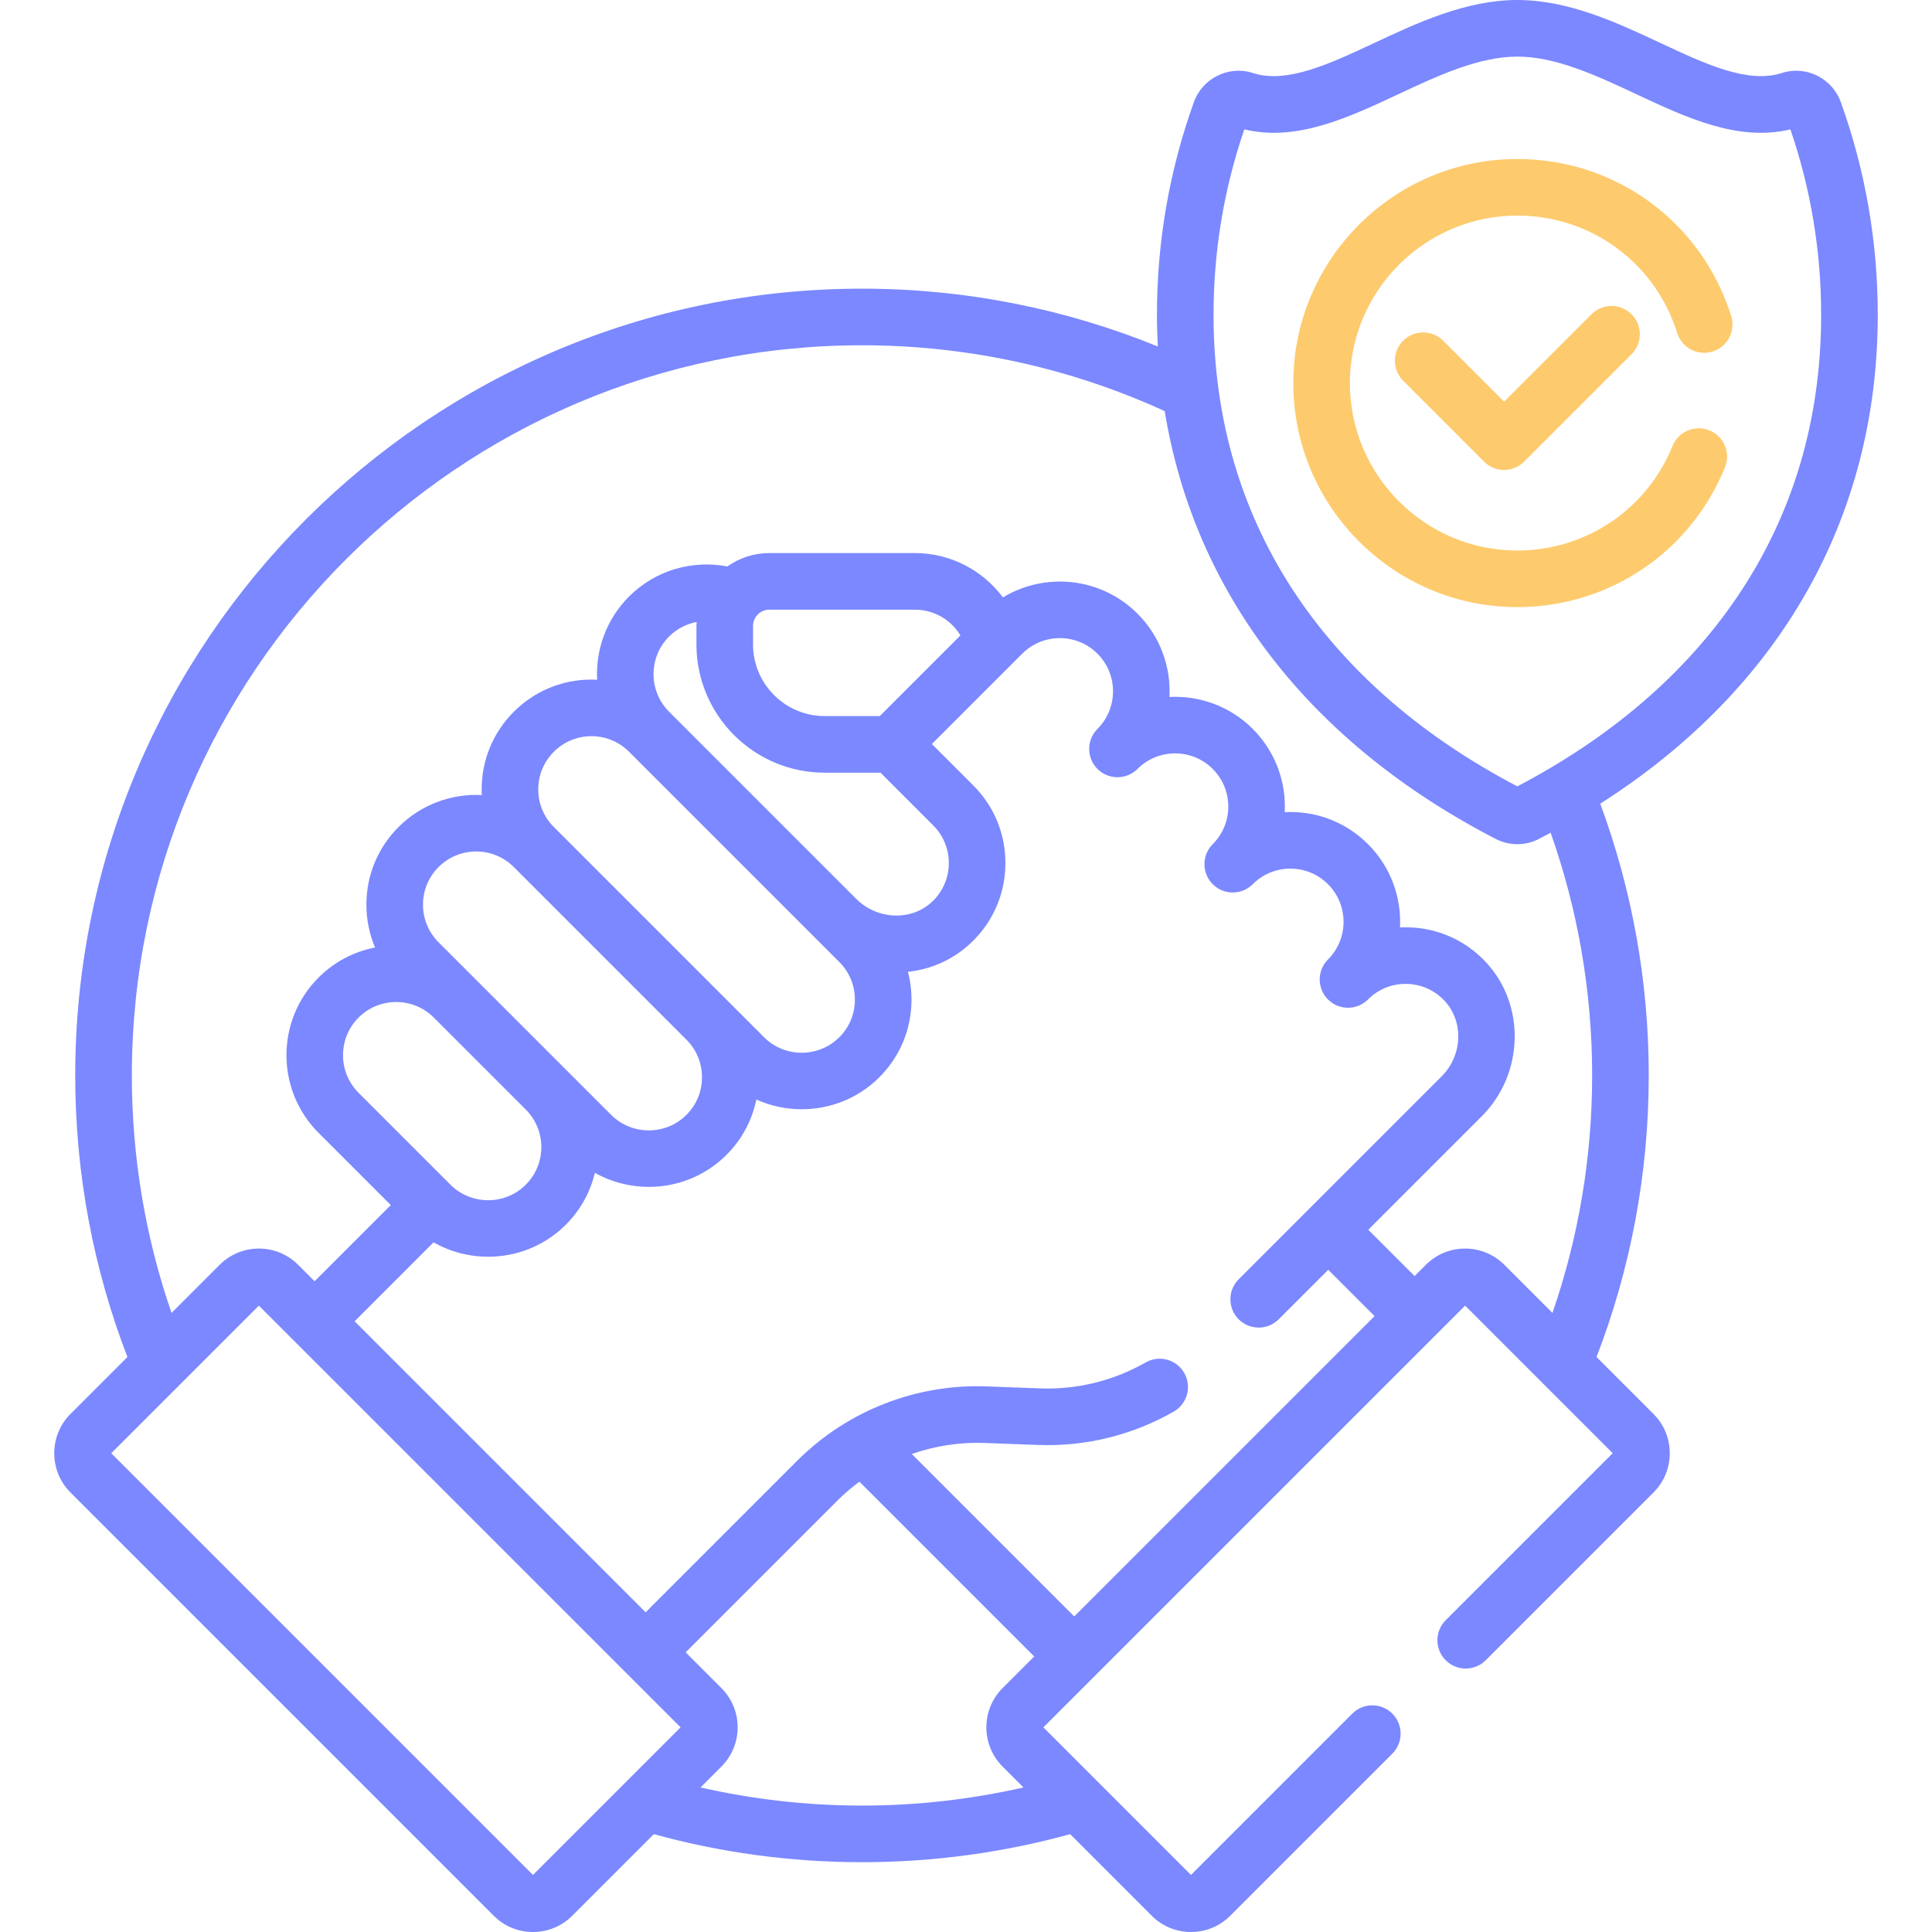
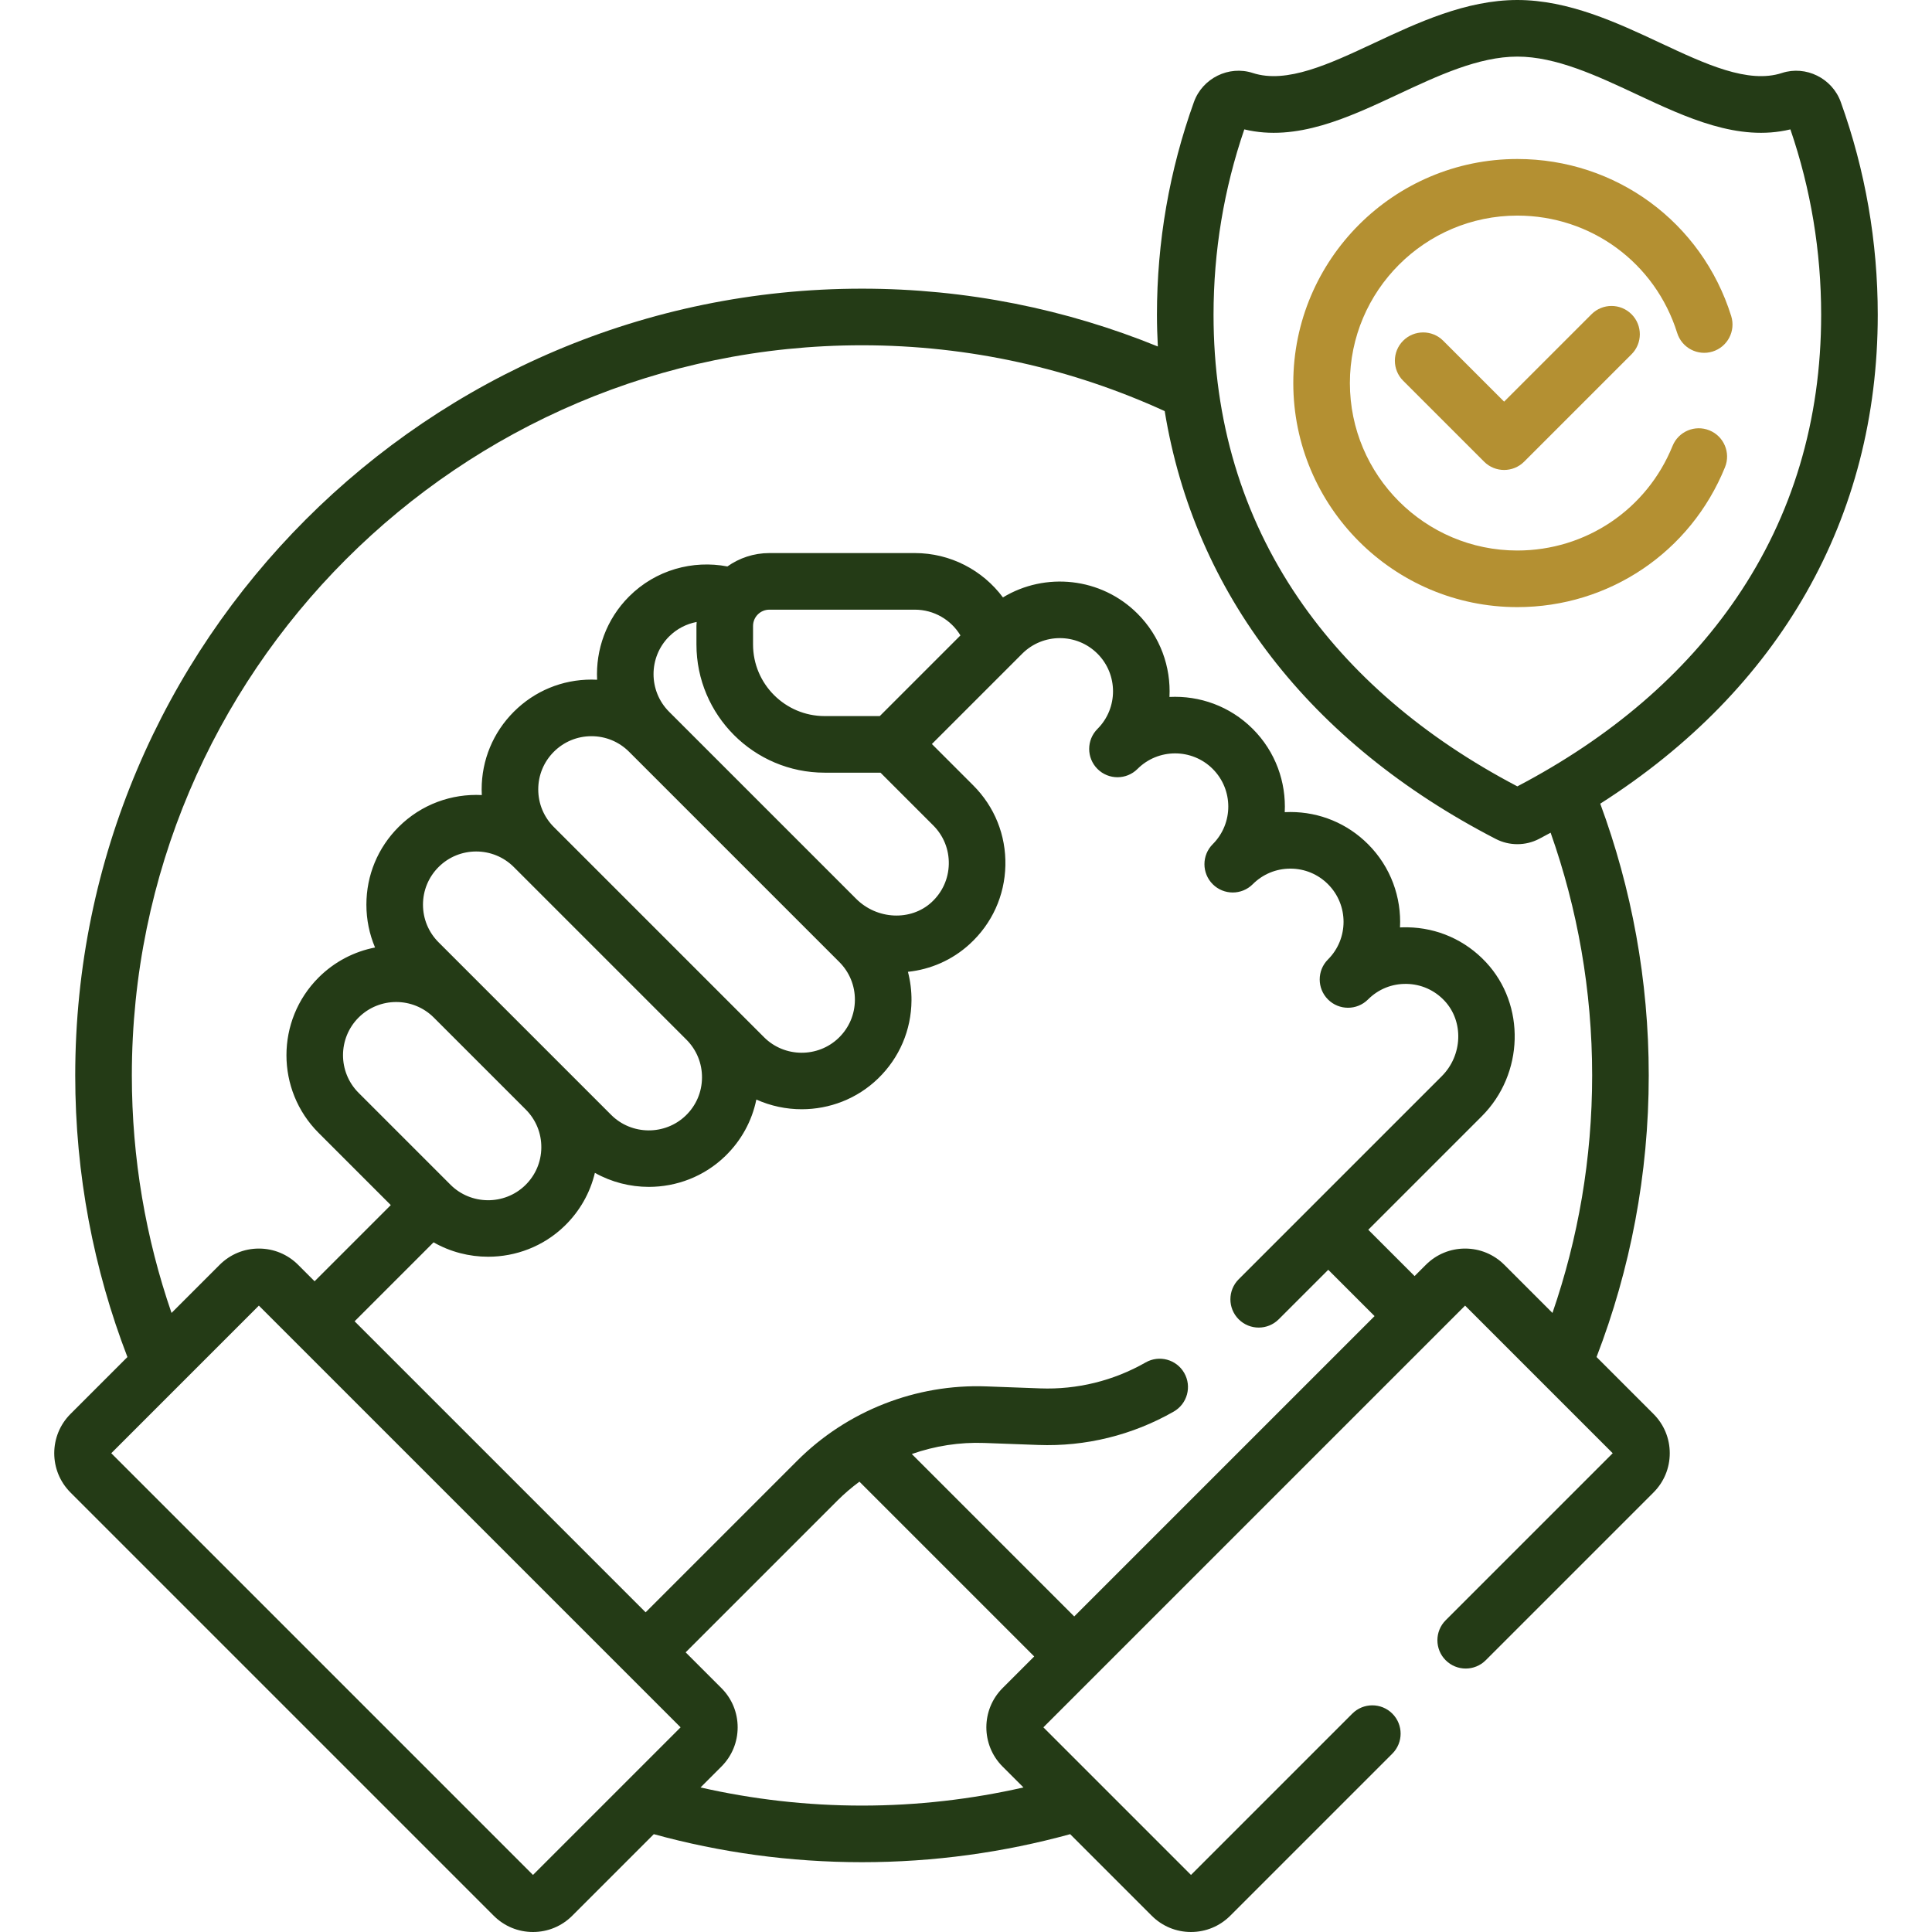
<svg xmlns="http://www.w3.org/2000/svg" width="512" height="512" viewBox="0 0 512 512" fill="none">
-   <path d="M497.625 83.425C497.625 64.094 494.328 45.123 487.824 27.036C485.556 20.732 478.568 17.275 472.247 19.339C463.266 22.27 451.968 16.981 440.01 11.381C428.62 6.046 415.708 0 402.114 0C388.52 0 375.607 6.046 364.216 11.38C352.259 16.979 340.965 22.268 331.979 19.338C325.656 17.278 318.668 20.732 316.403 27.037C309.9 45.121 306.602 64.093 306.602 83.425C306.602 86.25 306.697 89.045 306.839 91.822C282.621 81.957 256.156 76.5 228.436 76.5C113.469 76.5 19.936 170.033 19.936 285C19.936 311.288 24.848 336.443 33.768 359.627L18.675 374.72C12.941 380.455 12.941 389.787 18.675 395.523L130.844 507.691C133.622 510.47 137.317 512 141.246 512C145.175 512 148.869 510.47 151.648 507.691L173.265 486.074C190.845 490.906 209.342 493.5 228.435 493.5C247.528 493.5 266.025 490.906 283.605 486.074L305.222 507.69C308 510.469 311.695 511.999 315.624 511.999C319.553 511.999 323.247 510.469 326.026 507.69L368.982 464.734C371.911 461.805 371.911 457.056 368.982 454.128C366.052 451.199 361.304 451.199 358.375 454.128L315.624 496.879L276.505 457.76L388.265 346.001L427.383 385.12L383.123 429.379C380.194 432.308 380.194 437.057 383.123 439.985C386.053 442.914 390.801 442.914 393.73 439.985L438.194 395.521C440.972 392.742 442.503 389.048 442.503 385.119C442.503 381.189 440.973 377.495 438.194 374.717L423.102 359.625C432.022 336.441 436.934 311.286 436.934 284.998C436.934 259.694 432.379 235.441 424.084 212.984C471.669 182.66 497.625 137.253 497.625 83.425V83.425ZM141.247 496.88L29.487 385.121L68.605 346.003L180.365 457.762L141.247 496.88ZM218.54 204.767H233.343L247.315 218.739C250.061 221.486 251.527 225.138 251.441 229.023C251.356 232.904 249.724 236.493 246.847 239.127C241.369 244.14 232.419 243.725 226.896 238.2L177.318 188.622C171.821 183.124 171.821 174.18 177.317 168.682C179.386 166.614 181.943 165.336 184.619 164.828C184.6 165.181 184.565 165.53 184.565 165.887V170.792C184.565 189.526 199.806 204.767 218.54 204.767ZM199.565 170.792V165.887C199.565 163.506 201.503 161.569 203.883 161.569H242.45C247.485 161.569 252.026 164.242 254.526 168.394L233.151 189.769H218.54C208.077 189.767 199.565 181.255 199.565 170.792V170.792ZM222.427 254.944C225.119 257.636 226.585 261.216 226.556 265.024C226.526 268.832 225.003 272.389 222.269 275.039C216.773 280.365 207.898 280.296 202.488 274.884L146.772 219.168H146.771C144.108 216.505 142.641 212.964 142.641 209.198C142.641 205.432 144.108 201.891 146.772 199.228C149.434 196.565 152.975 195.099 156.742 195.099C160.508 195.099 164.049 196.565 166.711 199.228L222.427 254.944ZM181.908 275.518C184.601 278.211 186.067 281.791 186.037 285.599C186.008 289.407 184.485 292.963 181.75 295.614C176.254 300.941 167.38 300.87 161.969 295.459L125.574 259.064L116.225 249.715C113.562 247.052 112.096 243.511 112.096 239.745C112.096 235.979 113.562 232.438 116.225 229.775C118.974 227.026 122.585 225.652 126.196 225.652C129.805 225.652 133.415 227.025 136.163 229.772L136.166 229.775L181.908 275.518ZM114.957 269.66L139.332 294.035C142.021 296.727 143.486 300.305 143.456 304.109C143.426 307.917 141.903 311.474 139.169 314.124C133.672 319.45 124.799 319.381 119.388 313.969L95.027 289.608C89.53 284.11 89.53 275.166 95.026 269.668C97.775 266.919 101.386 265.545 104.997 265.545C108.603 265.547 112.209 266.918 114.957 269.66V269.66ZM129.362 333.048C136.677 333.048 143.997 330.335 149.609 324.896C153.636 320.993 156.381 316.135 157.651 310.818C162.063 313.29 167.001 314.536 171.943 314.536C179.258 314.536 186.577 311.823 192.189 306.384C196.447 302.258 199.279 297.066 200.44 291.391C204.244 293.101 208.351 293.962 212.461 293.962C219.776 293.962 227.096 291.249 232.708 285.81C238.352 280.34 241.494 273 241.555 265.141C241.575 262.539 241.25 259.99 240.613 257.541C246.541 256.919 252.287 254.483 256.975 250.191C262.9 244.767 266.26 237.367 266.437 229.355C266.613 221.339 263.588 213.802 257.92 208.134L246.959 197.173L270.9 173.232C276.4 167.736 285.344 167.735 290.84 173.232C296.331 178.723 296.337 187.654 290.86 193.153C290.854 193.159 290.848 193.165 290.841 193.172C287.912 196.101 287.912 200.85 290.842 203.778C293.77 206.707 298.519 206.706 301.448 203.778C306.944 198.281 315.89 198.281 321.386 203.778C326.877 209.269 326.883 218.2 321.405 223.699C321.399 223.705 321.393 223.711 321.387 223.718H321.386C318.457 226.647 318.457 231.396 321.386 234.324C324.315 237.253 329.064 237.253 331.992 234.324C334.656 231.66 338.196 230.194 341.963 230.194C345.729 230.194 349.27 231.66 351.932 234.323C357.43 239.821 357.43 248.766 351.932 254.263C349.003 257.192 349.003 261.941 351.932 264.869C354.861 267.798 359.61 267.798 362.538 264.869C365.266 262.142 368.864 260.672 372.747 260.742C376.6 260.806 380.177 262.397 382.818 265.221C387.948 270.704 387.616 279.671 382.078 285.209L328.266 339.021C325.337 341.95 325.337 346.699 328.266 349.627C331.196 352.556 335.944 352.556 338.873 349.627L352 336.505L364.275 348.78L284.682 428.373L241.638 385.329C247.76 383.185 254.278 382.156 260.857 382.401L275.13 382.928C287.703 383.401 300.11 380.336 311.046 374.087C314.643 372.032 315.893 367.45 313.837 363.854C311.782 360.257 307.199 359.008 303.605 361.062C295.101 365.921 285.436 368.301 275.685 367.937L261.412 367.41C242.755 366.71 224.479 373.896 211.277 387.098L171.097 427.278L93.974 350.156L114.898 329.232C119.353 331.771 124.355 333.048 129.362 333.048V333.048ZM228.436 478.5C213.732 478.5 199.418 476.819 185.646 473.694L191.177 468.163C193.955 465.385 195.486 461.69 195.486 457.761C195.486 453.831 193.956 450.137 191.177 447.359L181.704 437.886L221.885 397.705C223.721 395.868 225.689 394.189 227.758 392.66L274.076 438.978L265.695 447.359C259.962 453.094 259.962 462.426 265.696 468.162L271.227 473.693C257.454 476.819 243.14 478.5 228.436 478.5V478.5ZM421.936 285C421.936 307.026 418.23 328.201 411.419 347.943L398.668 335.192C395.89 332.413 392.195 330.883 388.266 330.883C384.337 330.883 380.642 332.413 377.864 335.192L374.882 338.174L362.607 325.899L392.689 295.817C403.882 284.623 404.371 266.301 393.777 254.976C388.334 249.156 380.955 245.878 373.001 245.745C372.337 245.733 371.674 245.745 371.015 245.778C371.416 237.84 368.592 229.767 362.543 223.717C357.047 218.221 349.739 215.194 341.967 215.194C341.465 215.194 340.965 215.207 340.468 215.232C340.869 207.294 338.046 199.22 331.996 193.171C325.942 187.117 317.87 184.298 309.921 184.7C310.327 176.757 307.503 168.678 301.449 162.625C291.791 152.967 276.98 151.536 265.787 158.322C260.417 151.106 251.861 146.569 242.452 146.569H203.885C199.746 146.569 195.916 147.889 192.768 150.114C183.615 148.368 173.785 151.004 166.712 158.075C160.662 164.125 157.841 172.198 158.243 180.137C157.745 180.112 157.245 180.098 156.743 180.098C148.97 180.098 141.662 183.125 136.167 188.621C130.67 194.117 127.643 201.425 127.643 209.198C127.643 209.7 127.657 210.2 127.682 210.698C119.744 210.296 111.671 213.118 105.621 219.168C100.124 224.664 97.098 231.972 97.098 239.745C97.098 243.71 97.89 247.552 99.391 251.096C93.903 252.166 88.665 254.821 84.422 259.063C73.077 270.409 73.077 288.87 84.422 300.216L103.564 319.358L83.37 339.552L79.01 335.192C76.232 332.413 72.537 330.883 68.608 330.883C64.679 330.883 60.985 332.413 58.207 335.192L45.456 347.943C38.646 328.201 34.94 307.026 34.94 285C34.94 178.304 121.744 91.5 228.44 91.5C257.043 91.5 284.205 97.759 308.659 108.948C316.525 157.126 346.974 196.807 396.391 222.327C398.184 223.253 400.151 223.717 402.118 223.717C404.084 223.717 406.051 223.254 407.842 222.328C408.887 221.788 409.905 221.229 410.932 220.677C418.047 240.811 421.936 262.458 421.936 285V285ZM402.114 208.396C377.294 195.377 357.766 178.592 344.058 158.49C329.157 136.636 321.601 111.381 321.601 83.425C321.601 66.602 324.342 50.084 329.754 34.287C343.558 37.617 357.282 31.191 370.576 24.965C381.039 20.066 391.857 15 402.114 15C412.37 15 423.188 20.066 433.65 24.965C446.945 31.192 460.67 37.618 474.473 34.287C479.884 50.083 482.625 66.603 482.625 83.425C482.625 111.381 475.069 136.636 460.168 158.49C446.461 178.591 426.933 195.377 402.114 208.396Z" fill="#7B88FF" />
-   <path d="M453.87 93.158C457.823 91.921 460.024 87.713 458.787 83.76C450.995 58.864 428.22 42.137 402.114 42.137C369.373 42.137 342.735 68.774 342.735 101.515C342.735 134.256 369.373 160.893 402.114 160.893C426.407 160.893 448.008 146.341 457.144 123.819C458.701 119.981 456.852 115.607 453.013 114.05C449.173 112.491 444.8 114.342 443.243 118.18C436.414 135.014 420.269 145.892 402.113 145.892C377.642 145.892 357.734 125.984 357.734 101.514C357.734 77.044 377.642 57.136 402.113 57.136C421.626 57.136 438.648 69.636 444.471 88.24C445.709 92.194 449.921 94.395 453.87 93.158V93.158Z" fill="#FDCB6E" />
-   <path d="M421.766 83.278L398.606 106.439L382.46 90.293C379.53 87.364 374.782 87.364 371.853 90.293C368.924 93.222 368.924 97.971 371.853 100.899L393.302 122.348C394.767 123.812 396.687 124.545 398.606 124.545C400.525 124.545 402.445 123.813 403.91 122.348L432.374 93.884C435.303 90.955 435.303 86.206 432.374 83.278C429.444 80.349 424.696 80.349 421.766 83.278V83.278Z" fill="#FDCB6E" />
+   <path d="M497.625 83.425C497.625 64.094 494.328 45.123 487.824 27.036C485.556 20.732 478.568 17.275 472.247 19.339C463.266 22.27 451.968 16.981 440.01 11.381C428.62 6.046 415.708 0 402.114 0C388.52 0 375.607 6.046 364.216 11.38C352.259 16.979 340.965 22.268 331.979 19.338C325.656 17.278 318.668 20.732 316.403 27.037C309.9 45.121 306.602 64.093 306.602 83.425C306.602 86.25 306.697 89.045 306.839 91.822C282.621 81.957 256.156 76.5 228.436 76.5C113.469 76.5 19.936 170.033 19.936 285C19.936 311.288 24.848 336.443 33.768 359.627L18.675 374.72C12.941 380.455 12.941 389.787 18.675 395.523L130.844 507.691C133.622 510.47 137.317 512 141.246 512C145.175 512 148.869 510.47 151.648 507.691L173.265 486.074C190.845 490.906 209.342 493.5 228.435 493.5C247.528 493.5 266.025 490.906 283.605 486.074L305.222 507.69C308 510.469 311.695 511.999 315.624 511.999C319.553 511.999 323.247 510.469 326.026 507.69L368.982 464.734C371.911 461.805 371.911 457.056 368.982 454.128C366.052 451.199 361.304 451.199 358.375 454.128L315.624 496.879L276.505 457.76L388.265 346.001L427.383 385.12L383.123 429.379C380.194 432.308 380.194 437.057 383.123 439.985C386.053 442.914 390.801 442.914 393.73 439.985L438.194 395.521C440.972 392.742 442.503 389.048 442.503 385.119C442.503 381.189 440.973 377.495 438.194 374.717L423.102 359.625C432.022 336.441 436.934 311.286 436.934 284.998C436.934 259.694 432.379 235.441 424.084 212.984C471.669 182.66 497.625 137.253 497.625 83.425ZM141.247 496.88L29.487 385.121L68.605 346.003L180.365 457.762L141.247 496.88ZM218.54 204.767H233.343L247.315 218.739C250.061 221.486 251.527 225.138 251.441 229.023C251.356 232.904 249.724 236.493 246.847 239.127C241.369 244.14 232.419 243.725 226.896 238.2L177.318 188.622C171.821 183.124 171.821 174.18 177.317 168.682C179.386 166.614 181.943 165.336 184.619 164.828C184.6 165.181 184.565 165.53 184.565 165.887V170.792C184.565 189.526 199.806 204.767 218.54 204.767ZM199.565 170.792V165.887C199.565 163.506 201.503 161.569 203.883 161.569H242.45C247.485 161.569 252.026 164.242 254.526 168.394L233.151 189.769H218.54C208.077 189.767 199.565 181.255 199.565 170.792ZM222.427 254.944C225.119 257.636 226.585 261.216 226.556 265.024C226.526 268.832 225.003 272.389 222.269 275.039C216.773 280.365 207.898 280.296 202.488 274.884L146.772 219.168H146.771C144.108 216.505 142.641 212.964 142.641 209.198C142.641 205.432 144.108 201.891 146.772 199.228C149.434 196.565 152.975 195.099 156.742 195.099C160.508 195.099 164.049 196.565 166.711 199.228L222.427 254.944ZM181.908 275.518C184.601 278.211 186.067 281.791 186.037 285.599C186.008 289.407 184.485 292.963 181.75 295.614C176.254 300.941 167.38 300.87 161.969 295.459L125.574 259.064L116.225 249.715C113.562 247.052 112.096 243.511 112.096 239.745C112.096 235.979 113.562 232.438 116.225 229.775C118.974 227.026 122.585 225.652 126.196 225.652C129.805 225.652 133.415 227.025 136.163 229.772L136.166 229.775L181.908 275.518ZM114.957 269.66L139.332 294.035C142.021 296.727 143.486 300.305 143.456 304.109C143.426 307.917 141.903 311.474 139.169 314.124C133.672 319.45 124.799 319.381 119.388 313.969L95.027 289.608C89.53 284.11 89.53 275.166 95.026 269.668C97.775 266.919 101.386 265.545 104.997 265.545C108.603 265.547 112.209 266.918 114.957 269.66ZM129.362 333.048C136.677 333.048 143.997 330.335 149.609 324.896C153.636 320.993 156.381 316.135 157.651 310.818C162.063 313.29 167.001 314.536 171.943 314.536C179.258 314.536 186.577 311.823 192.189 306.384C196.447 302.258 199.279 297.066 200.44 291.391C204.244 293.101 208.351 293.962 212.461 293.962C219.776 293.962 227.096 291.249 232.708 285.81C238.352 280.34 241.494 273 241.555 265.141C241.575 262.539 241.25 259.99 240.613 257.541C246.541 256.919 252.287 254.483 256.975 250.191C262.9 244.767 266.26 237.367 266.437 229.355C266.613 221.339 263.588 213.802 257.92 208.134L246.959 197.173L270.9 173.232C276.4 167.736 285.344 167.735 290.84 173.232C296.331 178.723 296.337 187.654 290.86 193.153C290.854 193.159 290.848 193.165 290.841 193.172C287.912 196.101 287.912 200.85 290.842 203.778C293.77 206.707 298.519 206.706 301.448 203.778C306.944 198.281 315.89 198.281 321.386 203.778C326.877 209.269 326.883 218.2 321.405 223.699C321.399 223.705 321.393 223.711 321.387 223.718H321.386C318.457 226.647 318.457 231.396 321.386 234.324C324.315 237.253 329.064 237.253 331.992 234.324C334.656 231.66 338.196 230.194 341.963 230.194C345.729 230.194 349.27 231.66 351.932 234.323C357.43 239.821 357.43 248.766 351.932 254.263C349.003 257.192 349.003 261.941 351.932 264.869C354.861 267.798 359.61 267.798 362.538 264.869C365.266 262.142 368.864 260.672 372.747 260.742C376.6 260.806 380.177 262.397 382.818 265.221C387.948 270.704 387.616 279.671 382.078 285.209L328.266 339.021C325.337 341.95 325.337 346.699 328.266 349.627C331.196 352.556 335.944 352.556 338.873 349.627L352 336.505L364.275 348.78L284.682 428.373L241.638 385.329C247.76 383.185 254.278 382.156 260.857 382.401L275.13 382.928C287.703 383.401 300.11 380.336 311.046 374.087C314.643 372.032 315.893 367.45 313.837 363.854C311.782 360.257 307.199 359.008 303.605 361.062C295.101 365.921 285.436 368.301 275.685 367.937L261.412 367.41C242.755 366.71 224.479 373.896 211.277 387.098L171.097 427.278L93.974 350.156L114.898 329.232C119.353 331.771 124.355 333.048 129.362 333.048ZM228.436 478.5C213.732 478.5 199.418 476.819 185.646 473.694L191.177 468.163C193.955 465.385 195.486 461.69 195.486 457.761C195.486 453.831 193.956 450.137 191.177 447.359L181.704 437.886L221.885 397.705C223.721 395.868 225.689 394.189 227.758 392.66L274.076 438.978L265.695 447.359C259.962 453.094 259.962 462.426 265.696 468.162L271.227 473.693C257.454 476.819 243.14 478.5 228.436 478.5ZM421.936 285C421.936 307.026 418.23 328.201 411.419 347.943L398.668 335.192C395.89 332.413 392.195 330.883 388.266 330.883C384.337 330.883 380.642 332.413 377.864 335.192L374.882 338.174L362.607 325.899L392.689 295.817C403.882 284.623 404.371 266.301 393.777 254.976C388.334 249.156 380.955 245.878 373.001 245.745C372.337 245.733 371.674 245.745 371.015 245.778C371.416 237.84 368.592 229.767 362.543 223.717C357.047 218.221 349.739 215.194 341.967 215.194C341.465 215.194 340.965 215.207 340.468 215.232C340.869 207.294 338.046 199.22 331.996 193.171C325.942 187.117 317.87 184.298 309.921 184.7C310.327 176.757 307.503 168.678 301.449 162.625C291.791 152.967 276.98 151.536 265.787 158.322C260.417 151.106 251.861 146.569 242.452 146.569H203.885C199.746 146.569 195.916 147.889 192.768 150.114C183.615 148.368 173.785 151.004 166.712 158.075C160.662 164.125 157.841 172.198 158.243 180.137C157.745 180.112 157.245 180.098 156.743 180.098C148.97 180.098 141.662 183.125 136.167 188.621C130.67 194.117 127.643 201.425 127.643 209.198C127.643 209.7 127.657 210.2 127.682 210.698C119.744 210.296 111.671 213.118 105.621 219.168C100.124 224.664 97.098 231.972 97.098 239.745C97.098 243.71 97.89 247.552 99.391 251.096C93.903 252.166 88.665 254.821 84.422 259.063C73.077 270.409 73.077 288.87 84.422 300.216L103.564 319.358L83.37 339.552L79.01 335.192C76.232 332.413 72.537 330.883 68.608 330.883C64.679 330.883 60.985 332.413 58.207 335.192L45.456 347.943C38.646 328.201 34.94 307.026 34.94 285C34.94 178.304 121.744 91.5 228.44 91.5C257.043 91.5 284.205 97.759 308.659 108.948C316.525 157.126 346.974 196.807 396.391 222.327C398.184 223.253 400.151 223.717 402.118 223.717C404.084 223.717 406.051 223.254 407.842 222.328C408.887 221.788 409.905 221.229 410.932 220.677C418.047 240.811 421.936 262.458 421.936 285ZM402.114 208.396C377.294 195.377 357.766 178.592 344.058 158.49C329.157 136.636 321.601 111.381 321.601 83.425C321.601 66.602 324.342 50.084 329.754 34.287C343.558 37.617 357.282 31.191 370.576 24.965C381.039 20.066 391.857 15 402.114 15C412.37 15 423.188 20.066 433.65 24.965C446.945 31.192 460.67 37.618 474.473 34.287C479.884 50.083 482.625 66.603 482.625 83.425C482.625 111.381 475.069 136.636 460.168 158.49C446.461 178.591 426.933 195.377 402.114 208.396Z" fill="#243B16" />
+   <path d="M453.87 93.158C457.823 91.921 460.024 87.713 458.787 83.76C450.995 58.864 428.22 42.137 402.114 42.137C369.373 42.137 342.735 68.774 342.735 101.515C342.735 134.256 369.373 160.893 402.114 160.893C426.407 160.893 448.008 146.341 457.144 123.819C458.701 119.981 456.852 115.607 453.013 114.05C449.173 112.491 444.8 114.342 443.243 118.18C436.414 135.014 420.269 145.892 402.113 145.892C377.642 145.892 357.734 125.984 357.734 101.514C357.734 77.044 377.642 57.136 402.113 57.136C421.626 57.136 438.648 69.636 444.471 88.24C445.709 92.194 449.921 94.395 453.87 93.158Z" fill="#B49032" />
+   <path d="M421.766 83.278L398.606 106.439L382.46 90.293C379.53 87.364 374.782 87.364 371.853 90.293C368.924 93.222 368.924 97.971 371.853 100.899L393.302 122.348C394.767 123.812 396.687 124.545 398.606 124.545C400.525 124.545 402.445 123.813 403.91 122.348L432.374 93.884C435.303 90.955 435.303 86.206 432.374 83.278C429.444 80.349 424.696 80.349 421.766 83.278Z" fill="#B49032" />
</svg>
